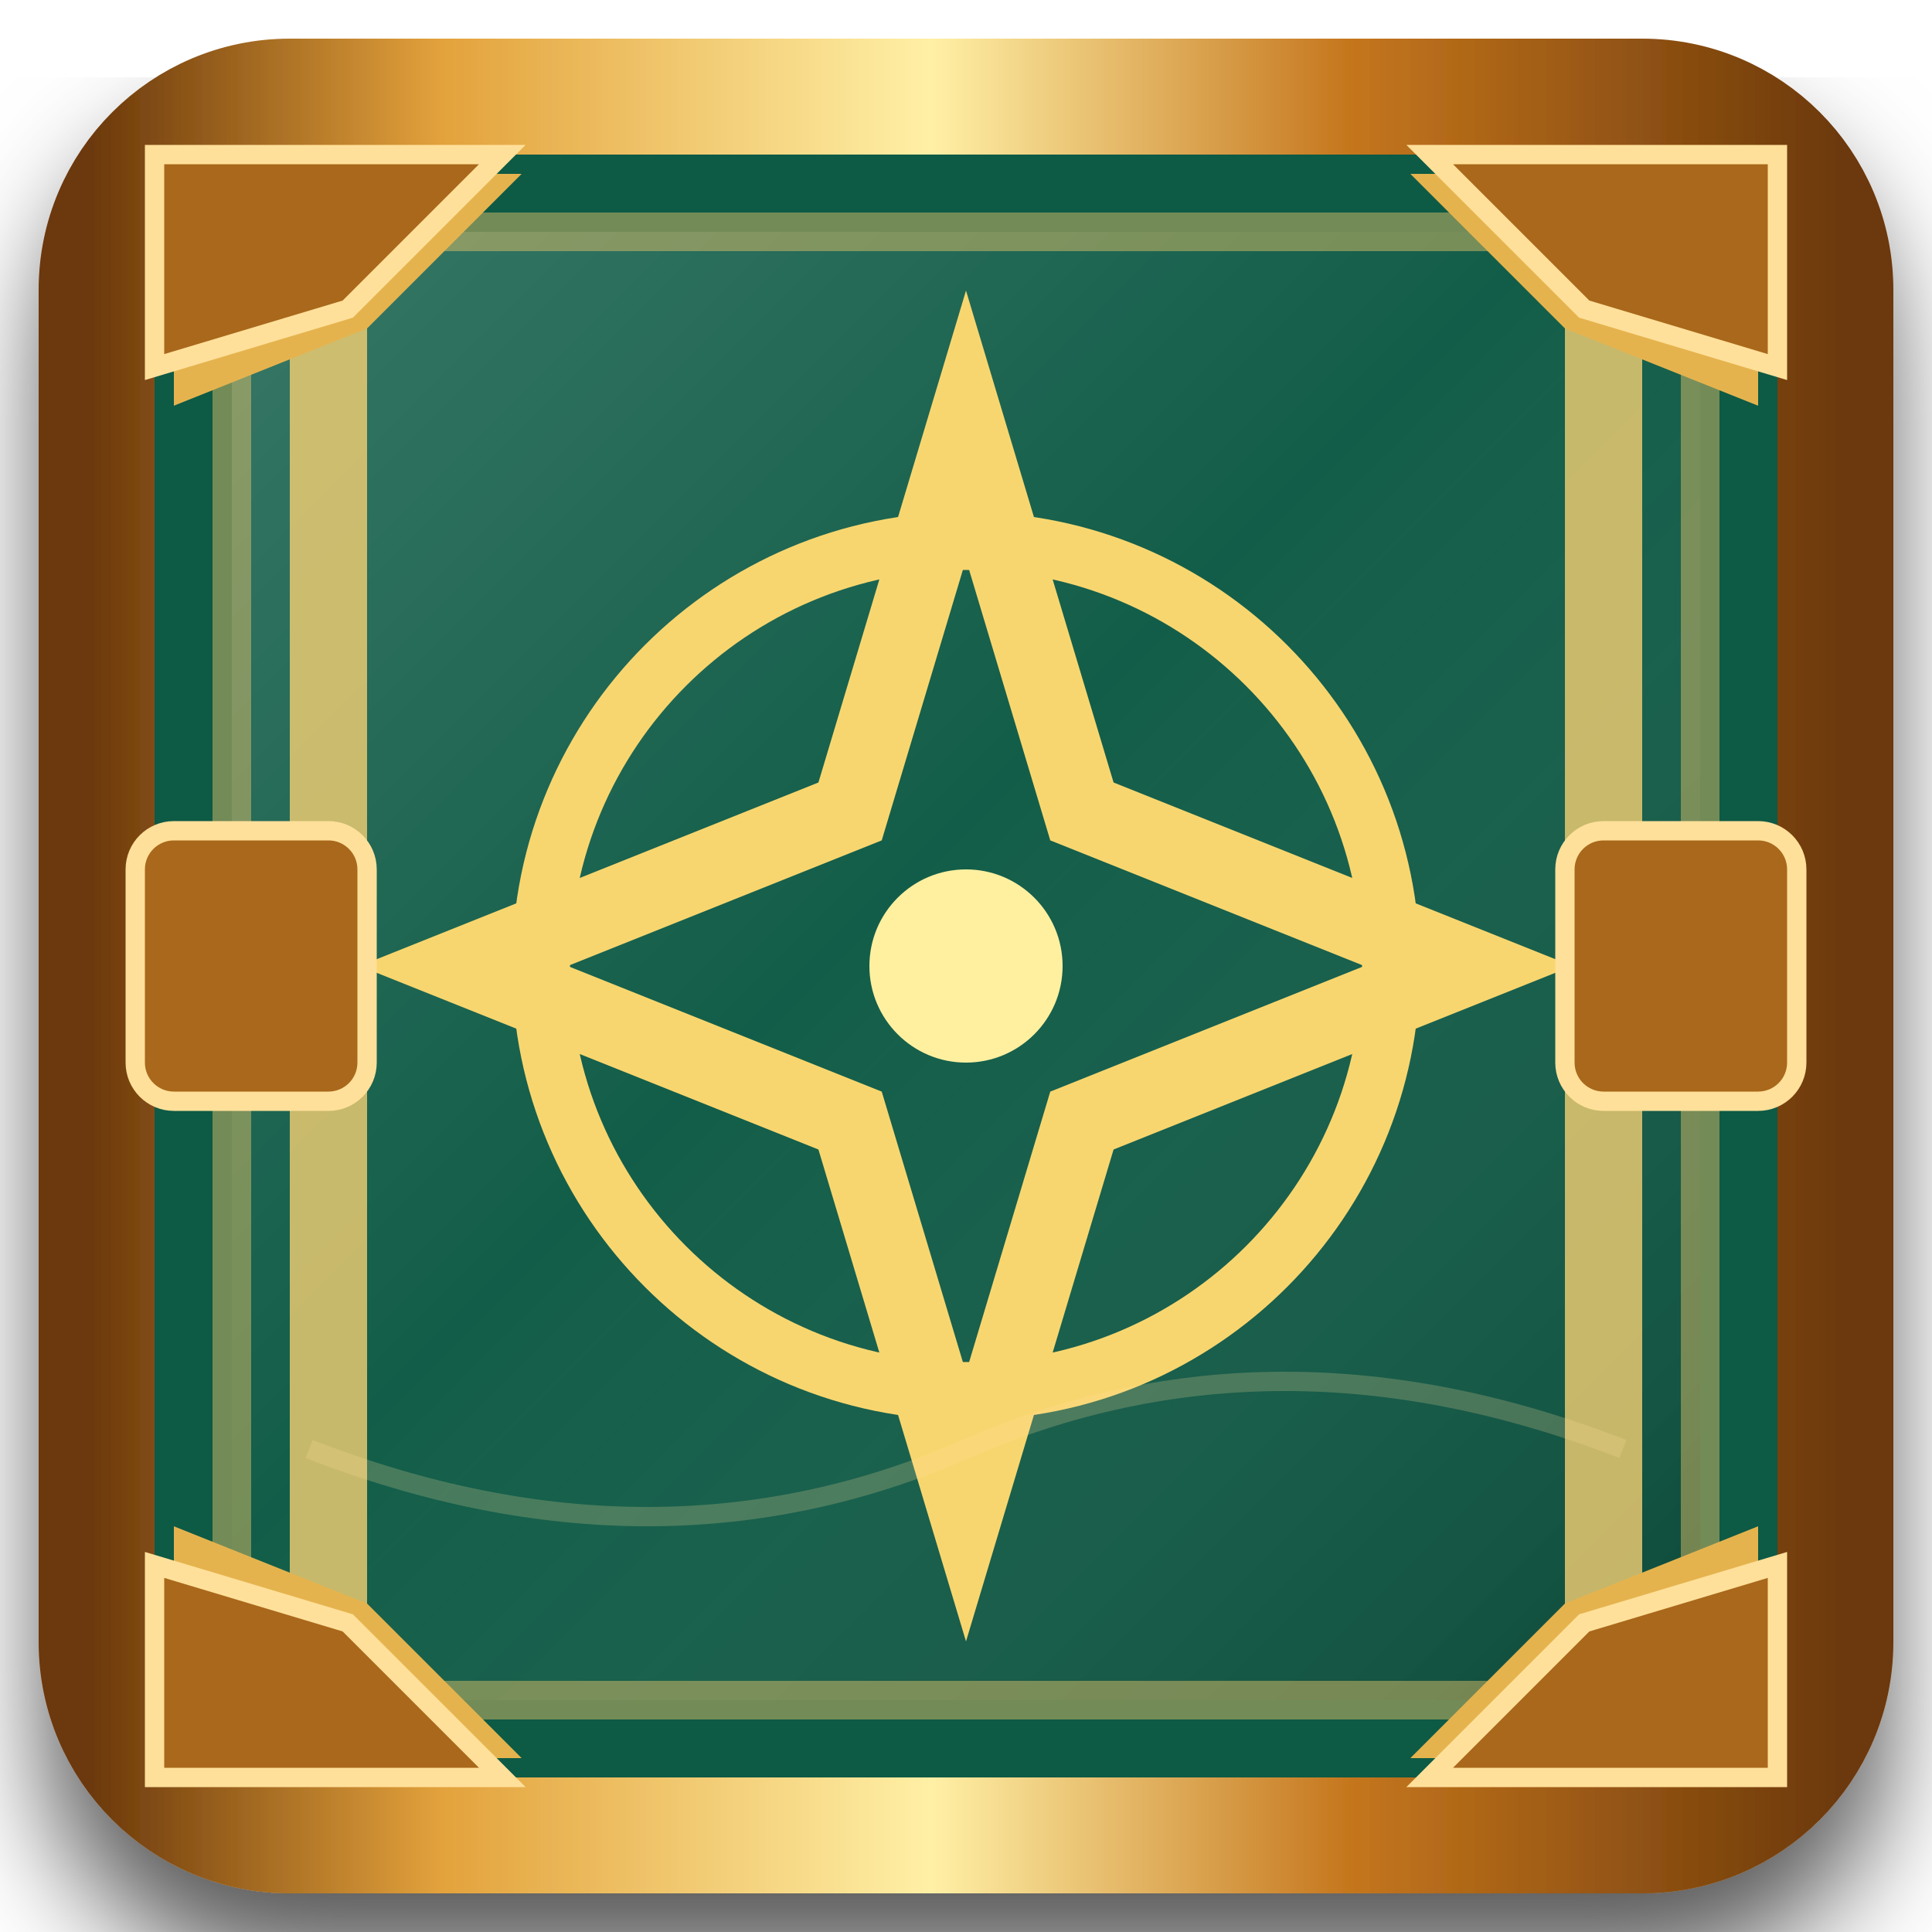
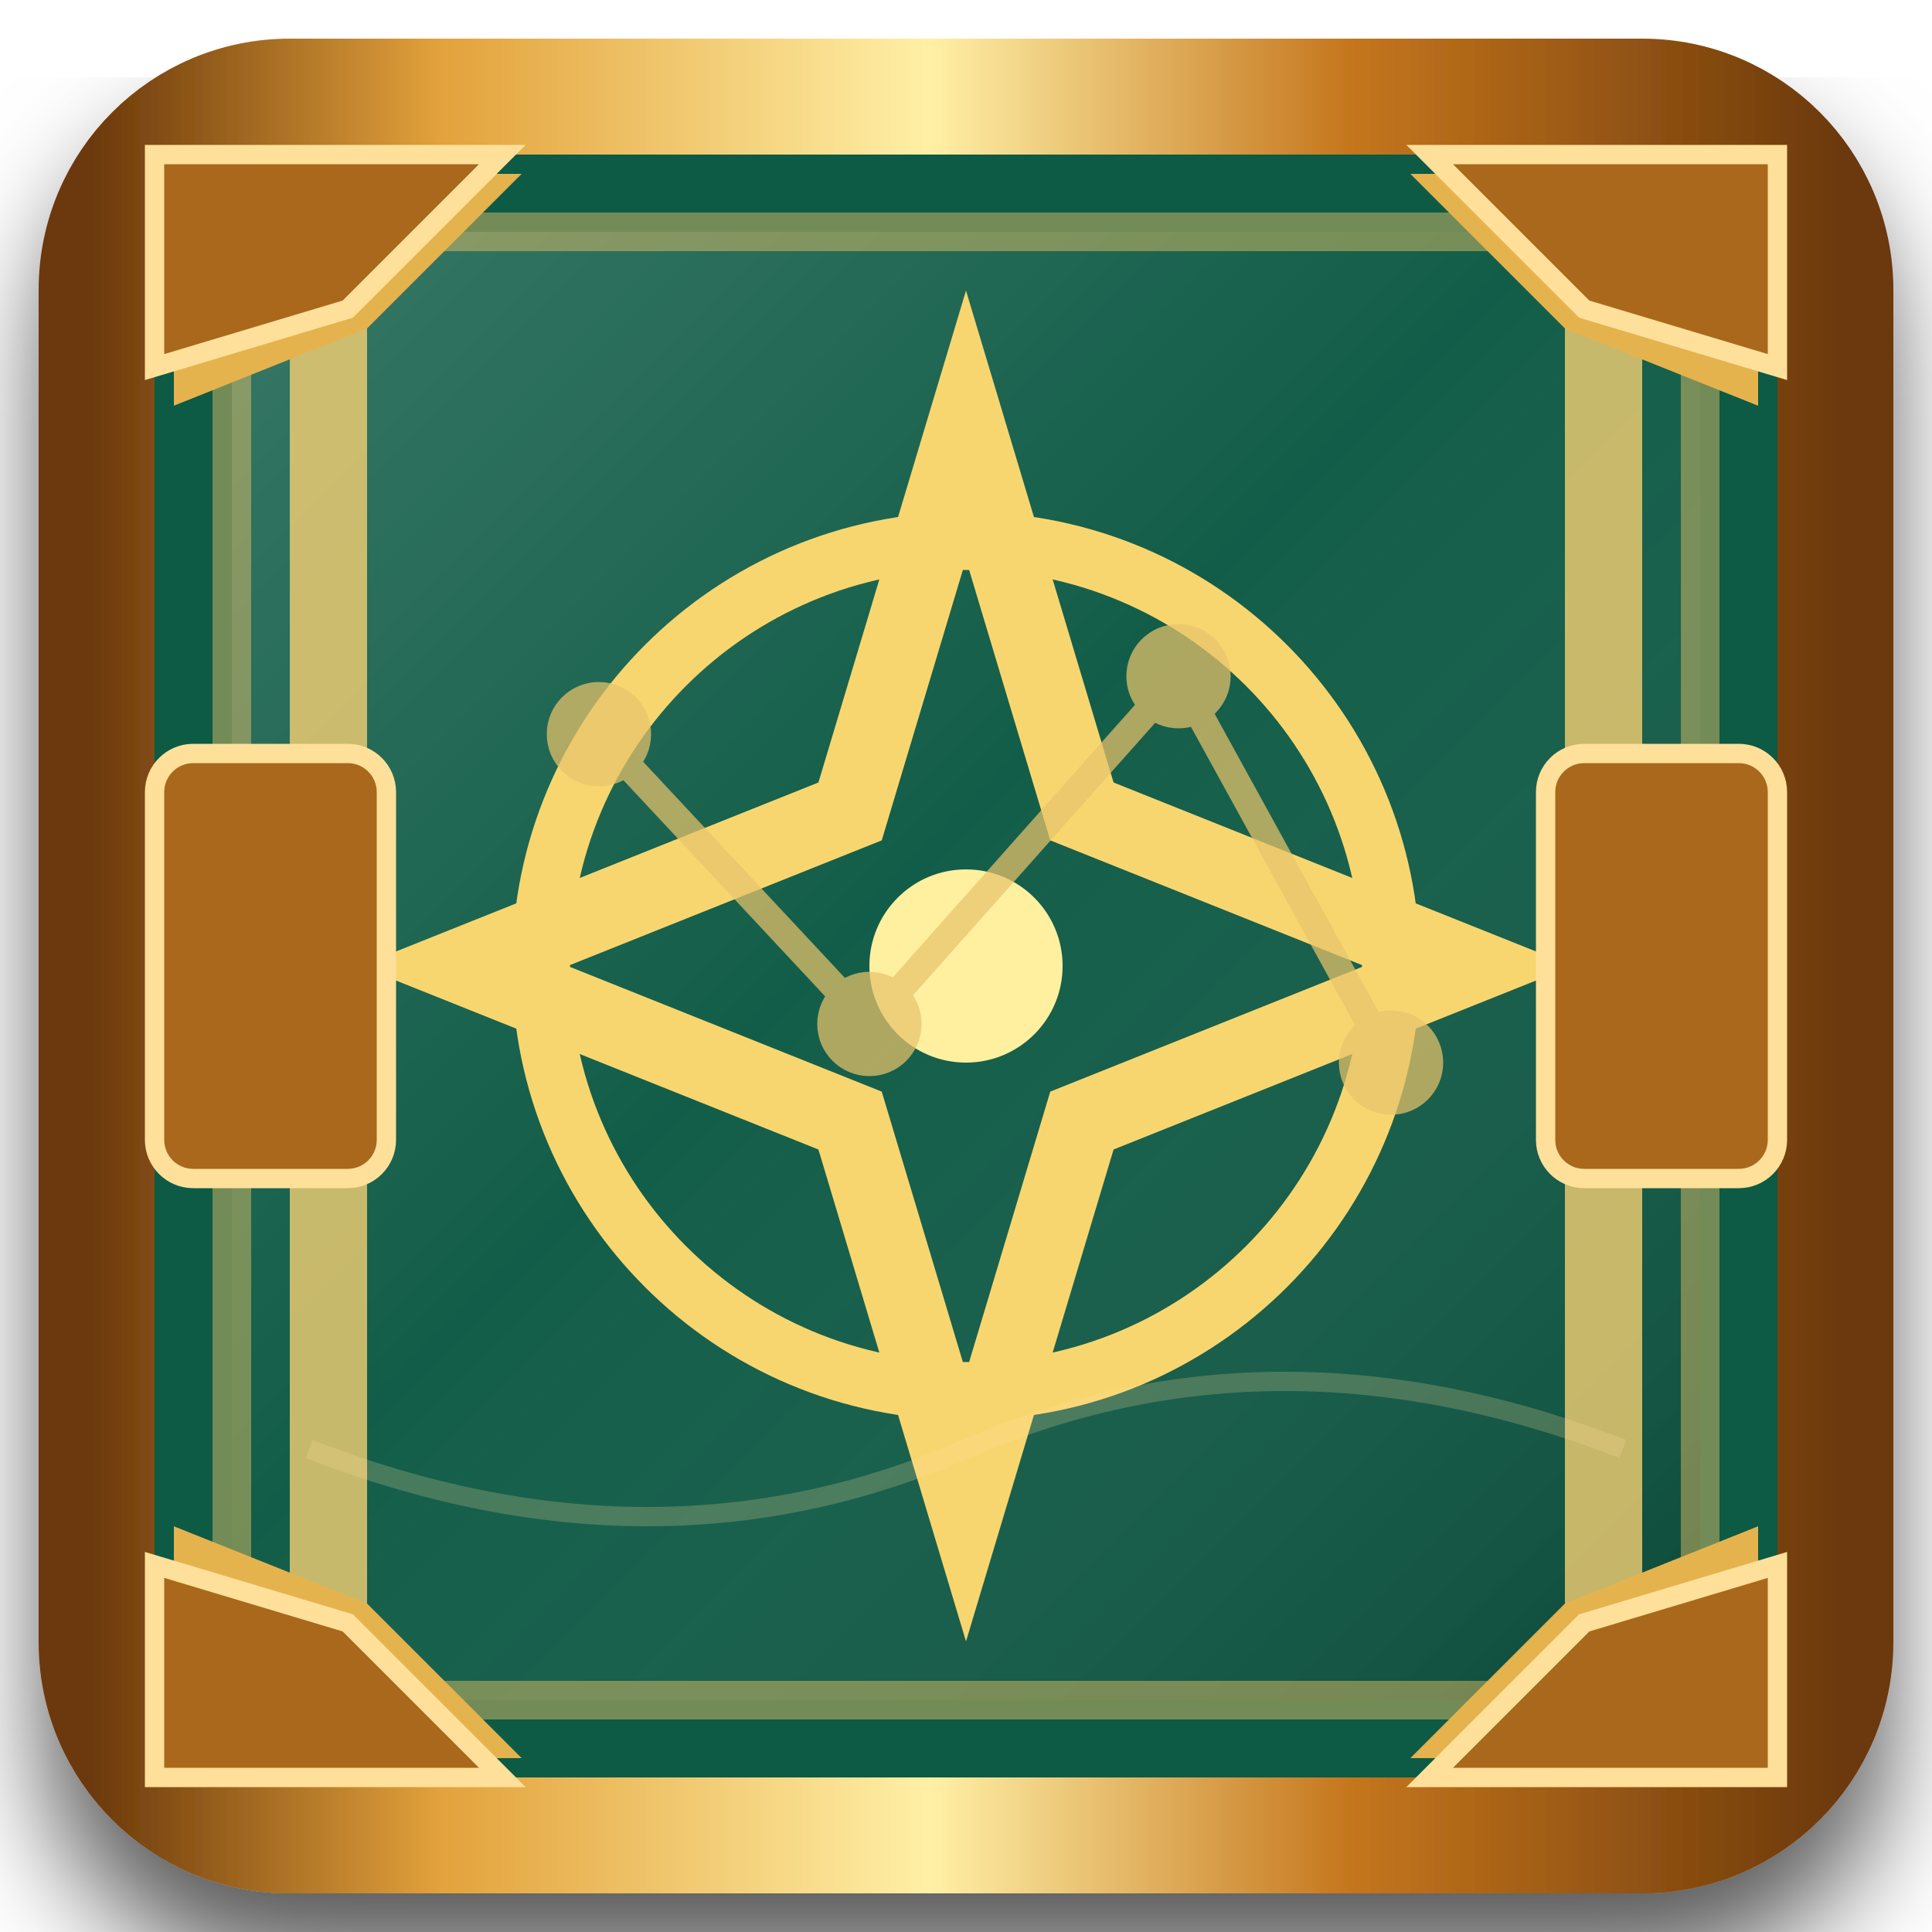
<svg xmlns="http://www.w3.org/2000/svg" data-role="book-single" data-variant="green" viewBox="0 0 100 100">
  <defs>
    <linearGradient id="gold" x1="0" x2="1">
      <stop stop-color="#6c390b" />
      <stop offset=".2" stop-color="#e3a23c" />
      <stop offset=".48" stop-color="#fff0a6" />
      <stop offset=".72" stop-color="#c5761d" />
      <stop offset="1" stop-color="#6c390b" />
    </linearGradient>
    <linearGradient id="shine" x1="0" y1="0" x2="1" y2="1">
      <stop stop-color="#fff" stop-opacity=".18" />
      <stop offset=".45" stop-color="#fff" stop-opacity=".02" />
      <stop offset="1" stop-color="#000" stop-opacity=".2" />
    </linearGradient>
    <filter id="s">
      <feDropShadow dx="0" dy="4" stdDeviation="3" flood-color="#000" flood-opacity=".65" />
    </filter>
  </defs>
  <rect x="5" y="5" width="90" height="90" rx="10" fill="#0a5a45" stroke="url(#gold)" stroke-width="6" filter="url(#s)" />
  <rect x="12" y="12" width="76" height="76" rx="6" fill="url(#shine)" stroke="#f1c96b" stroke-opacity=".45" stroke-width="2" />
  <path d="M17 9v82M83 9v82" stroke="#f4cf73" stroke-width="4" opacity=".8" />
  <g fill="#e5b34e">
    <path d="M9 9h18l-8 8-10 4ZM91 9H73l8 8 10 4ZM9 91h18l-8-8-10-4ZM91 91H73l8-8 10-4Z" />
  </g>
  <circle cx="50" cy="50" r="22" fill="none" stroke="#f8d66f" stroke-width="3" />
  <path d="M50 22l6 20 20 8-20 8-6 20-6-20-20-8 20-8Z" fill="none" stroke="#f8d66f" stroke-width="4" />
  <circle cx="50" cy="50" r="5" fill="#fff0a0" />
  <g fill="#a9681b" stroke="#ffe09a" stroke-width="1">
    <path d="M8 8h18l-8 8-10 3ZM92 8H74l8 8 10 3ZM8 92h18l-8-8-10-3ZM92 92H74l8-8 10-3Z" />
-     <rect x="7" y="43" width="12" height="14" rx="2" />
-     <rect x="81" y="43" width="12" height="14" rx="2" />
+     <rect x="8" y="39" width="12" height="22" rx="2" />
+     <rect x="80" y="39" width="12" height="22" rx="2" />
+   </g>
+   <g fill="none" stroke="#e7c36b" stroke-width="1.4" opacity=".72">
+     <path d="M31 38L45 53L61 35L72 55" />
+     <circle cx="31" cy="38" r="2" fill="#e7c36b" />
+     <circle cx="45" cy="53" r="2" fill="#e7c36b" />
+     <circle cx="61" cy="35" r="2" fill="#e7c36b" />
+     <circle cx="72" cy="55" r="2" fill="#e7c36b" />
  </g>
  <path d="M16 75q18 7 34 0t34 0" fill="none" stroke="#ffe09a" stroke-opacity=".22" />
</svg>
